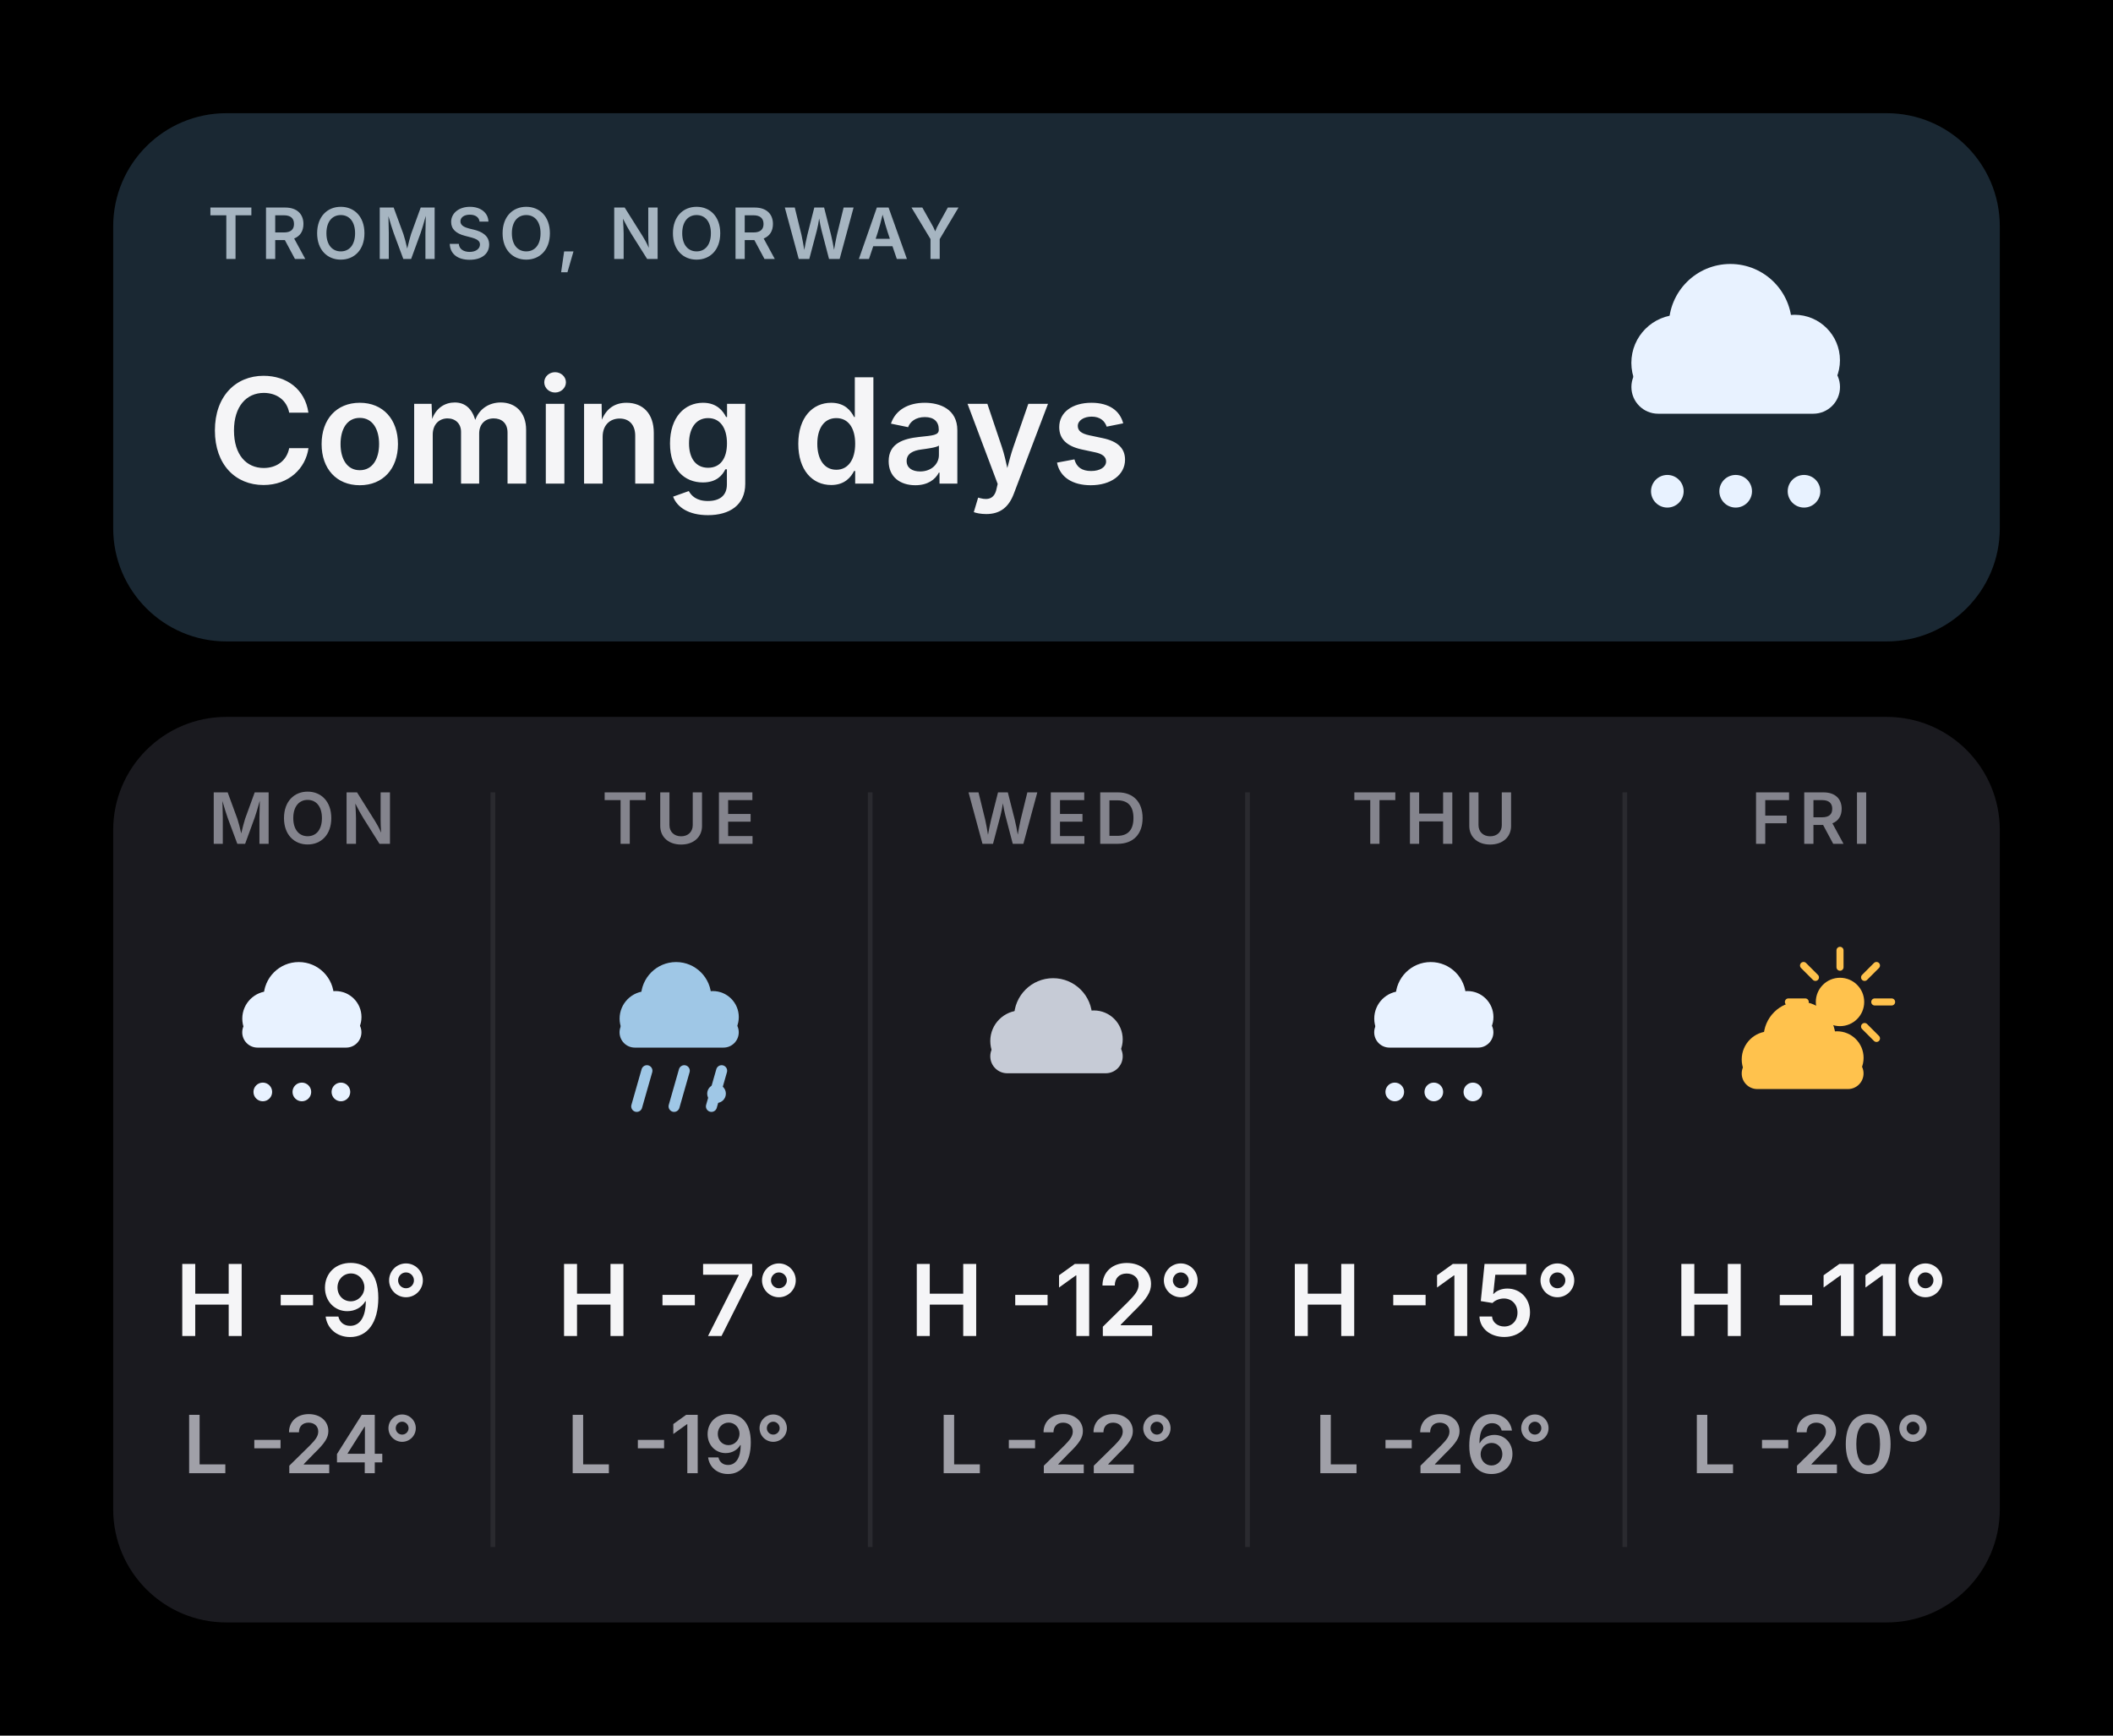
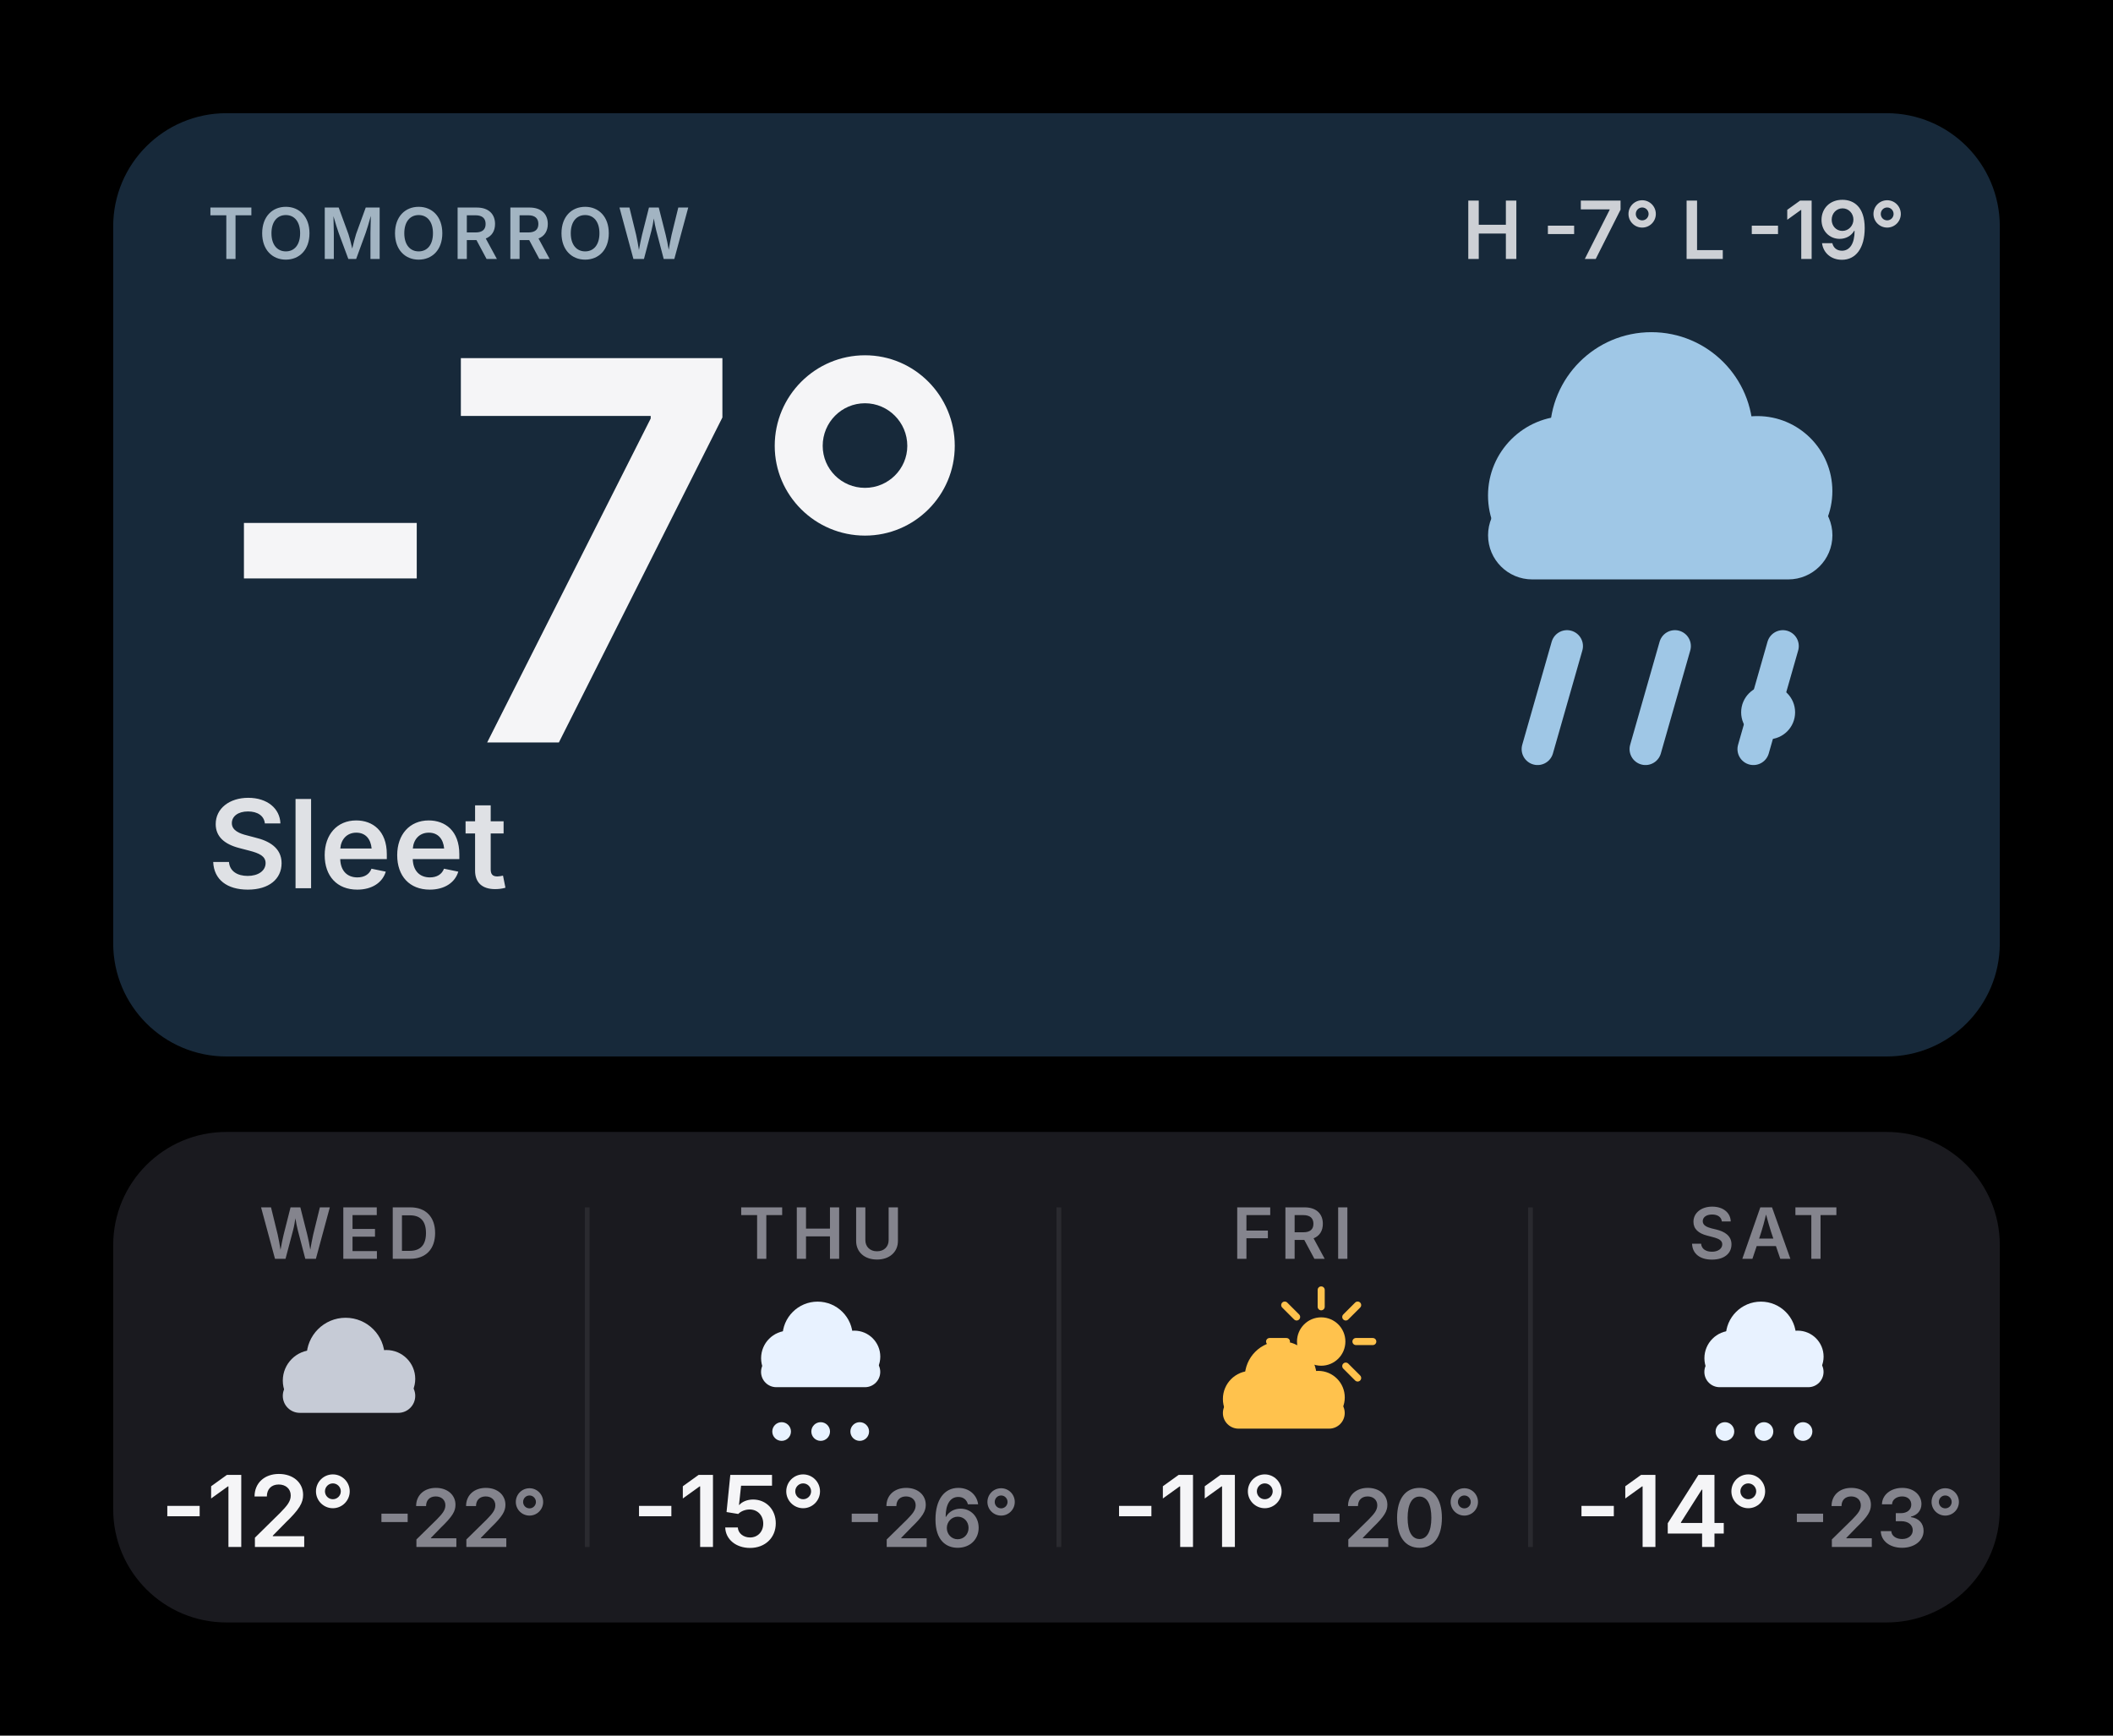
<svg xmlns="http://www.w3.org/2000/svg" width="448" height="368" viewBox="0 0 448 368">
  <rect x="0.00" y="0.00" width="448.00" height="368.00" fill="#000000" />
-   <rect x="24.00" y="24.00" width="400.00" height="112.00" rx="24.00" fill="#1a2833" />
-   <text x="44.00" y="54.91" font-family="Inter" font-size="15.00" font-weight="600" fill="#a6b5c1" text-anchor="start" letter-spacing="1.40">TROMSO, NORWAY</text>
-   <text x="44.00" y="102.54" font-family="Inter" font-size="31.00" font-weight="600" fill="#f5f5f7" text-anchor="start">Coming days</text>
-   <circle cx="356.09" cy="76.94" r="10.21" fill="#e8f2ff" />
-   <circle cx="366.87" cy="69.01" r="13.04" fill="#e8f2ff" />
-   <circle cx="380.47" cy="76.38" r="9.64" fill="#e8f2ff" />
-   <rect x="345.89" y="76.38" width="44.23" height="11.34" rx="5.67" fill="#e8f2ff" />
-   <circle cx="353.51" cy="104.16" r="3.46" fill="#e8f2ff" />
-   <circle cx="368.00" cy="104.16" r="3.46" fill="#e8f2ff" />
-   <circle cx="382.49" cy="104.16" r="3.46" fill="#e8f2ff" />
-   <rect x="24.00" y="152.00" width="400.00" height="192.00" rx="24.00" fill="#1a1a1f" />
-   <rect x="104.00" y="168.00" width="1.00" height="160.00" fill="#2a2a2f" />
-   <rect x="184.00" y="168.00" width="1.00" height="160.00" fill="#2a2a2f" />
-   <rect x="264.00" y="168.00" width="1.00" height="160.00" fill="#2a2a2f" />
-   <rect x="344.00" y="168.00" width="1.00" height="160.00" fill="#2a2a2f" />
-   <text x="64.00" y="178.91" font-family="Inter" font-size="15.00" font-weight="600" fill="#84848d" text-anchor="middle" letter-spacing="1.40">MON</text>
-   <circle cx="57.20" cy="215.97" r="5.83" fill="#e8f2ff" />
-   <circle cx="63.35" cy="211.43" r="7.45" fill="#e8f2ff" />
-   <circle cx="71.13" cy="215.64" r="5.51" fill="#e8f2ff" />
-   <rect x="51.36" y="215.64" width="25.27" height="6.48" rx="3.24" fill="#e8f2ff" />
-   <circle cx="55.72" cy="231.52" r="1.98" fill="#e8f2ff" />
-   <circle cx="64.00" cy="231.52" r="1.98" fill="#e8f2ff" />
-   <circle cx="72.28" cy="231.52" r="1.98" fill="#e8f2ff" />
-   <text x="64.00" y="283.27" font-family="Inter" font-size="21.00" font-weight="600" fill="#f5f5f7" text-anchor="middle">H -9°</text>
-   <text x="64.00" y="312.36" font-family="Inter" font-size="17.00" font-weight="600" fill="#a0a0a8" text-anchor="middle">L -24°</text>
-   <text x="144.00" y="178.91" font-family="Inter" font-size="15.00" font-weight="600" fill="#84848d" text-anchor="middle" letter-spacing="1.40">TUE</text>
-   <circle cx="137.20" cy="215.97" r="5.83" fill="#9fc7e6" />
-   <circle cx="143.35" cy="211.43" r="7.45" fill="#9fc7e6" />
-   <circle cx="151.13" cy="215.64" r="5.51" fill="#9fc7e6" />
-   <rect x="131.36" y="215.64" width="25.27" height="6.48" rx="3.24" fill="#9fc7e6" />
-   <line x1="137.16" y1="227.02" x2="135.00" y2="234.58" stroke="#9fc7e6" stroke-width="2.34" stroke-linecap="round" />
-   <line x1="145.08" y1="227.02" x2="142.92" y2="234.58" stroke="#9fc7e6" stroke-width="2.34" stroke-linecap="round" />
-   <line x1="153.00" y1="227.02" x2="150.84" y2="234.58" stroke="#9fc7e6" stroke-width="2.34" stroke-linecap="round" />
-   <circle cx="151.92" cy="231.88" r="1.98" fill="#9fc7e6" />
-   <text x="144.00" y="283.27" font-family="Inter" font-size="21.00" font-weight="600" fill="#f5f5f7" text-anchor="middle">H -7°</text>
-   <text x="144.00" y="312.36" font-family="Inter" font-size="17.00" font-weight="600" fill="#a0a0a8" text-anchor="middle">L -19°</text>
-   <text x="224.00" y="178.91" font-family="Inter" font-size="15.00" font-weight="600" fill="#84848d" text-anchor="middle" letter-spacing="1.40">WED</text>
-   <circle cx="216.44" cy="220.72" r="6.48" fill="#c6cbd6" />
-   <circle cx="223.28" cy="215.68" r="8.28" fill="#c6cbd6" />
-   <circle cx="231.92" cy="220.36" r="6.12" fill="#c6cbd6" />
-   <rect x="209.96" y="220.36" width="28.08" height="7.20" rx="3.60" fill="#c6cbd6" />
-   <text x="224.00" y="283.27" font-family="Inter" font-size="21.00" font-weight="600" fill="#f5f5f7" text-anchor="middle">H -12°</text>
-   <text x="224.00" y="312.36" font-family="Inter" font-size="17.00" font-weight="600" fill="#a0a0a8" text-anchor="middle">L -22°</text>
-   <text x="304.00" y="178.91" font-family="Inter" font-size="15.00" font-weight="600" fill="#84848d" text-anchor="middle" letter-spacing="1.40">THU</text>
-   <circle cx="297.20" cy="215.97" r="5.83" fill="#e8f2ff" />
-   <circle cx="303.35" cy="211.43" r="7.45" fill="#e8f2ff" />
-   <circle cx="311.13" cy="215.64" r="5.51" fill="#e8f2ff" />
-   <rect x="291.36" y="215.64" width="25.27" height="6.48" rx="3.24" fill="#e8f2ff" />
-   <circle cx="295.72" cy="231.52" r="1.98" fill="#e8f2ff" />
-   <circle cx="304.00" cy="231.52" r="1.98" fill="#e8f2ff" />
-   <circle cx="312.28" cy="231.52" r="1.98" fill="#e8f2ff" />
-   <text x="304.00" y="283.27" font-family="Inter" font-size="21.00" font-weight="600" fill="#f5f5f7" text-anchor="middle">H -15°</text>
-   <text x="304.00" y="312.36" font-family="Inter" font-size="17.00" font-weight="600" fill="#a0a0a8" text-anchor="middle">L -26°</text>
-   <text x="384.00" y="178.91" font-family="Inter" font-size="15.00" font-weight="600" fill="#84848d" text-anchor="middle" letter-spacing="1.40">FRI</text>
-   <circle cx="390.12" cy="212.44" r="5.13" fill="#ffc24d" />
-   <line x1="397.49" y1="212.44" x2="401.06" y2="212.44" stroke="#ffc24d" stroke-width="1.50" stroke-linecap="round" />
-   <line x1="395.33" y1="217.65" x2="397.85" y2="220.17" stroke="#ffc24d" stroke-width="1.50" stroke-linecap="round" />
-   <line x1="390.12" y1="219.81" x2="390.12" y2="223.38" stroke="#ffc24d" stroke-width="1.50" stroke-linecap="round" />
-   <line x1="384.91" y1="217.65" x2="382.39" y2="220.17" stroke="#ffc24d" stroke-width="1.50" stroke-linecap="round" />
-   <line x1="382.75" y1="212.44" x2="379.18" y2="212.44" stroke="#ffc24d" stroke-width="1.50" stroke-linecap="round" />
-   <line x1="384.91" y1="207.23" x2="382.39" y2="204.71" stroke="#ffc24d" stroke-width="1.50" stroke-linecap="round" />
-   <line x1="390.12" y1="205.07" x2="390.12" y2="201.50" stroke="#ffc24d" stroke-width="1.50" stroke-linecap="round" />
-   <line x1="395.33" y1="207.23" x2="397.85" y2="204.71" stroke="#ffc24d" stroke-width="1.50" stroke-linecap="round" />
-   <circle cx="375.24" cy="224.62" r="5.96" fill="#ffc24d" />
-   <circle cx="381.54" cy="219.99" r="7.62" fill="#ffc24d" />
-   <circle cx="389.49" cy="224.29" r="5.63" fill="#ffc24d" />
-   <rect x="369.28" y="224.29" width="25.83" height="6.62" rx="3.31" fill="#ffc24d" />
-   <text x="384.00" y="283.27" font-family="Inter" font-size="21.00" font-weight="600" fill="#f5f5f7" text-anchor="middle">H -11°</text>
-   <text x="384.00" y="312.36" font-family="Inter" font-size="17.00" font-weight="600" fill="#a0a0a8" text-anchor="middle">L -20°</text>
+   <rect x="24.00" y="24.00" width="400.00" height="200.00" rx="24.00" fill="#17293a" />
+   <text x="404.00" y="54.91" font-family="Inter" font-size="17.00" font-weight="600" fill="#f5f5f7" text-anchor="end" fill-opacity="0.820">H -7°   L -19°</text>
+   <text x="44.00" y="54.91" font-family="Inter" font-size="15.00" font-weight="600" fill="#a2b4c2" text-anchor="start" letter-spacing="1.40">TOMORROW</text>
+   <text x="44.00" y="157.42" font-family="Inter" font-size="112.00" font-weight="600" fill="#f5f5f7" text-anchor="start">-7°</text>
+   <text x="44.00" y="188.33" font-family="Inter" font-size="26.00" font-weight="600" fill="#f5f5f7" text-anchor="start" fill-opacity="0.900">Sleet</text>
+   <circle cx="332.34" cy="105.06" r="16.85" fill="#9fc7e6" />
+   <circle cx="350.13" cy="91.96" r="21.53" fill="#9fc7e6" />
+   <circle cx="372.59" cy="104.13" r="15.91" fill="#9fc7e6" />
+   <rect x="315.50" y="104.13" width="73.01" height="18.72" rx="9.36" fill="#9fc7e6" />
+   <line x1="332.24" y1="136.99" x2="326.00" y2="158.83" stroke="#9fc7e6" stroke-width="6.76" stroke-linecap="round" />
+   <line x1="355.12" y1="136.99" x2="348.88" y2="158.83" stroke="#9fc7e6" stroke-width="6.76" stroke-linecap="round" />
+   <line x1="378.00" y1="136.99" x2="371.76" y2="158.83" stroke="#9fc7e6" stroke-width="6.76" stroke-linecap="round" />
+   <circle cx="374.88" cy="151.03" r="5.72" fill="#9fc7e6" />
+   <rect x="24.00" y="240.00" width="400.00" height="104.00" rx="24.00" fill="#1a1a1f" />
+   <rect x="124.00" y="256.00" width="1.00" height="72.00" fill="#2a2a2f" />
+   <rect x="224.00" y="256.00" width="1.00" height="72.00" fill="#2a2a2f" />
+   <rect x="324.00" y="256.00" width="1.00" height="72.00" fill="#2a2a2f" />
+   <text x="74.00" y="266.90" font-family="Inter" font-size="15.00" font-weight="600" fill="#84848d" text-anchor="middle" letter-spacing="1.40">WED</text>
+   <circle cx="66.44" cy="292.72" r="6.48" fill="#c6cbd6" />
+   <circle cx="73.28" cy="287.68" r="8.28" fill="#c6cbd6" />
+   <circle cx="81.92" cy="292.36" r="6.12" fill="#c6cbd6" />
+   <rect x="59.96" y="292.36" width="28.08" height="7.20" rx="3.60" fill="#c6cbd6" />
+   <text x="34.02" y="328.00" font-family="Inter" font-size="21.00" font-weight="600" fill="#f5f5f7" text-anchor="start">-12°</text>
+   <text x="79.70" y="328.00" font-family="Inter" font-size="17.00" font-weight="600" fill="#84848d" text-anchor="start">-22°</text>
+   <text x="174.00" y="266.90" font-family="Inter" font-size="15.00" font-weight="600" fill="#84848d" text-anchor="middle" letter-spacing="1.40">THU</text>
+   <circle cx="167.20" cy="287.97" r="5.83" fill="#e8f2ff" />
+   <circle cx="173.35" cy="283.43" r="7.45" fill="#e8f2ff" />
+   <circle cx="181.13" cy="287.64" r="5.51" fill="#e8f2ff" />
+   <rect x="161.36" y="287.64" width="25.27" height="6.48" rx="3.24" fill="#e8f2ff" />
+   <circle cx="165.72" cy="303.52" r="1.98" fill="#e8f2ff" />
+   <circle cx="174.00" cy="303.52" r="1.98" fill="#e8f2ff" />
+   <circle cx="182.28" cy="303.52" r="1.98" fill="#e8f2ff" />
+   <text x="134.03" y="328.00" font-family="Inter" font-size="21.00" font-weight="600" fill="#f5f5f7" text-anchor="start">-15°</text>
+   <text x="179.41" y="328.00" font-family="Inter" font-size="17.00" font-weight="600" fill="#84848d" text-anchor="start">-26°</text>
+   <text x="274.00" y="266.90" font-family="Inter" font-size="15.00" font-weight="600" fill="#84848d" text-anchor="middle" letter-spacing="1.40">FRI</text>
+   <circle cx="280.12" cy="284.44" r="5.13" fill="#ffc24d" />
+   <line x1="287.49" y1="284.44" x2="291.06" y2="284.44" stroke="#ffc24d" stroke-width="1.50" stroke-linecap="round" />
+   <line x1="285.33" y1="289.65" x2="287.85" y2="292.17" stroke="#ffc24d" stroke-width="1.50" stroke-linecap="round" />
+   <line x1="280.12" y1="291.81" x2="280.12" y2="295.38" stroke="#ffc24d" stroke-width="1.50" stroke-linecap="round" />
+   <line x1="274.91" y1="289.65" x2="272.39" y2="292.17" stroke="#ffc24d" stroke-width="1.50" stroke-linecap="round" />
+   <line x1="272.75" y1="284.44" x2="269.18" y2="284.44" stroke="#ffc24d" stroke-width="1.50" stroke-linecap="round" />
+   <line x1="274.91" y1="279.23" x2="272.39" y2="276.71" stroke="#ffc24d" stroke-width="1.50" stroke-linecap="round" />
+   <line x1="280.12" y1="277.07" x2="280.12" y2="273.50" stroke="#ffc24d" stroke-width="1.50" stroke-linecap="round" />
+   <line x1="285.33" y1="279.23" x2="287.85" y2="276.71" stroke="#ffc24d" stroke-width="1.50" stroke-linecap="round" />
+   <circle cx="265.24" cy="296.62" r="5.96" fill="#ffc24d" />
+   <circle cx="271.54" cy="291.99" r="7.62" fill="#ffc24d" />
+   <circle cx="279.49" cy="296.29" r="5.63" fill="#ffc24d" />
+   <rect x="259.28" y="296.29" width="25.83" height="6.62" rx="3.31" fill="#ffc24d" />
+   <text x="235.81" y="328.00" font-family="Inter" font-size="21.00" font-weight="600" fill="#f5f5f7" text-anchor="start">-11°</text>
+   <text x="277.28" y="328.00" font-family="Inter" font-size="17.00" font-weight="600" fill="#84848d" text-anchor="start">-20°</text>
+   <text x="374.00" y="266.90" font-family="Inter" font-size="15.00" font-weight="600" fill="#84848d" text-anchor="middle" letter-spacing="1.40">SAT</text>
+   <circle cx="367.20" cy="287.97" r="5.83" fill="#e8f2ff" />
+   <circle cx="373.35" cy="283.43" r="7.45" fill="#e8f2ff" />
+   <circle cx="381.13" cy="287.64" r="5.51" fill="#e8f2ff" />
+   <rect x="361.36" y="287.64" width="25.27" height="6.48" rx="3.24" fill="#e8f2ff" />
+   <circle cx="365.72" cy="303.52" r="1.98" fill="#e8f2ff" />
+   <circle cx="374.00" cy="303.52" r="1.98" fill="#e8f2ff" />
+   <circle cx="382.28" cy="303.52" r="1.98" fill="#e8f2ff" />
+   <text x="333.85" y="328.00" font-family="Inter" font-size="21.00" font-weight="600" fill="#f5f5f7" text-anchor="start">-14°</text>
+   <text x="379.80" y="328.00" font-family="Inter" font-size="17.00" font-weight="600" fill="#84848d" text-anchor="start">-23°</text>
</svg>
